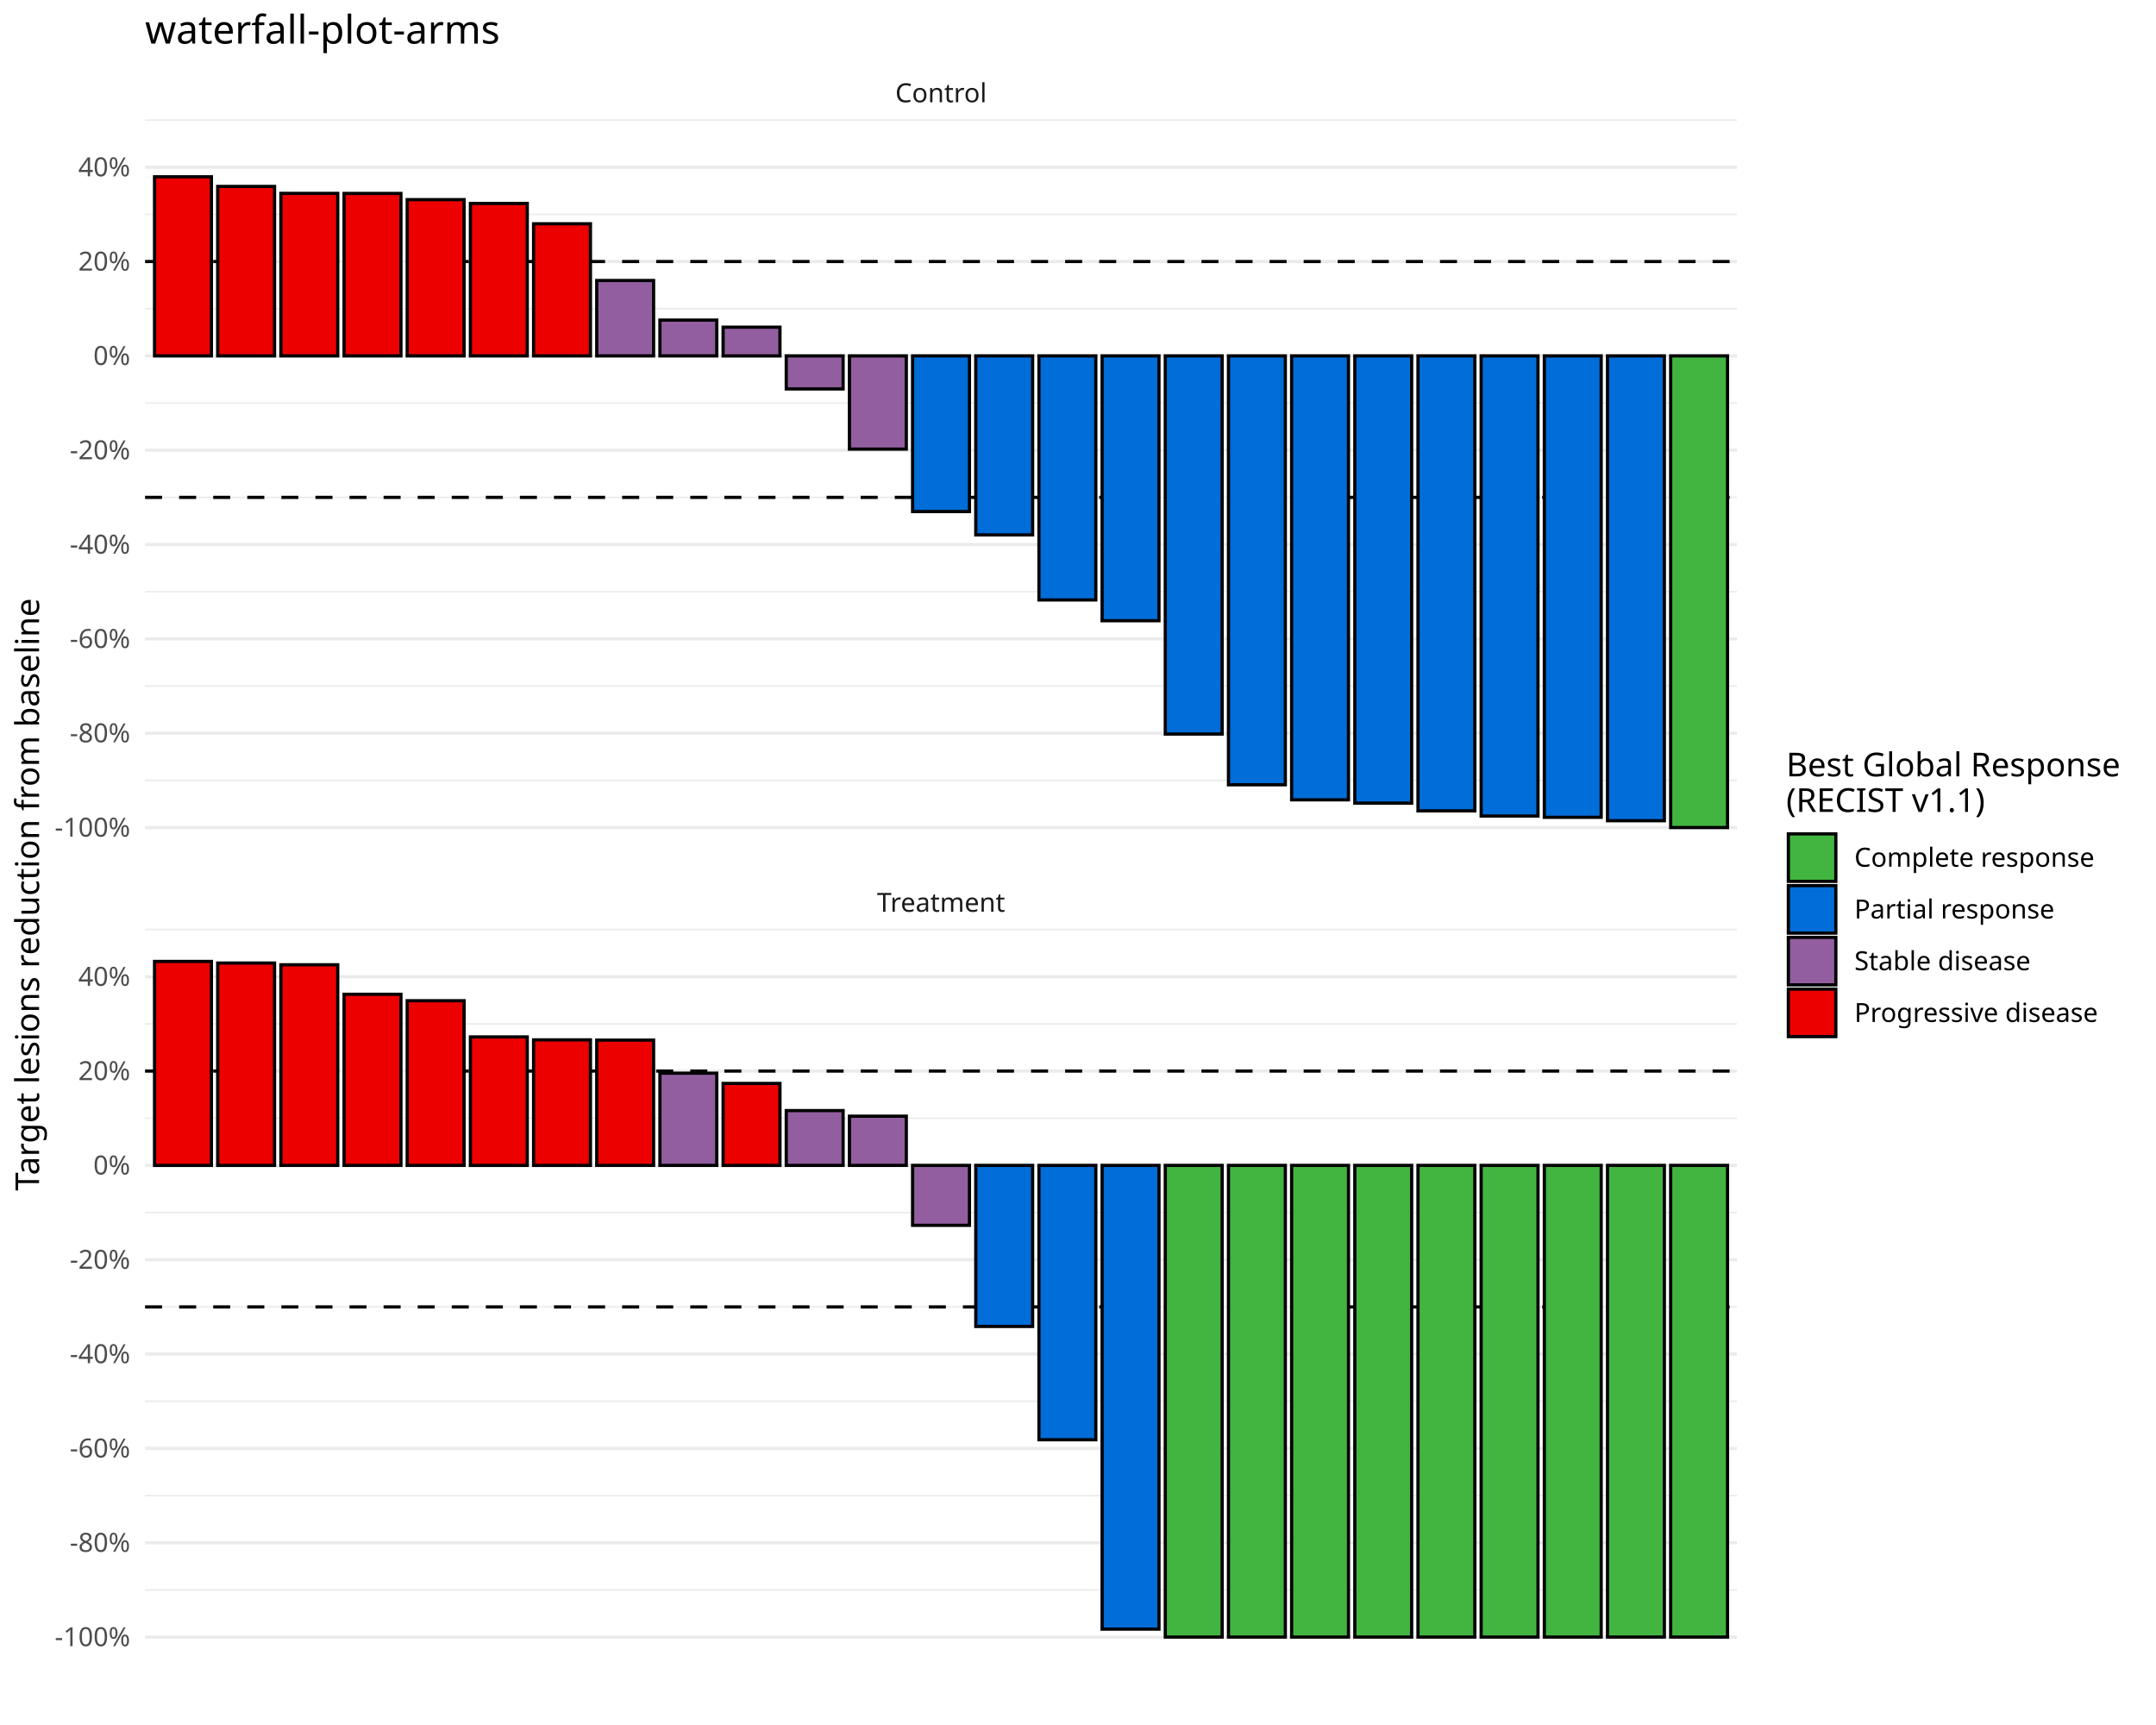
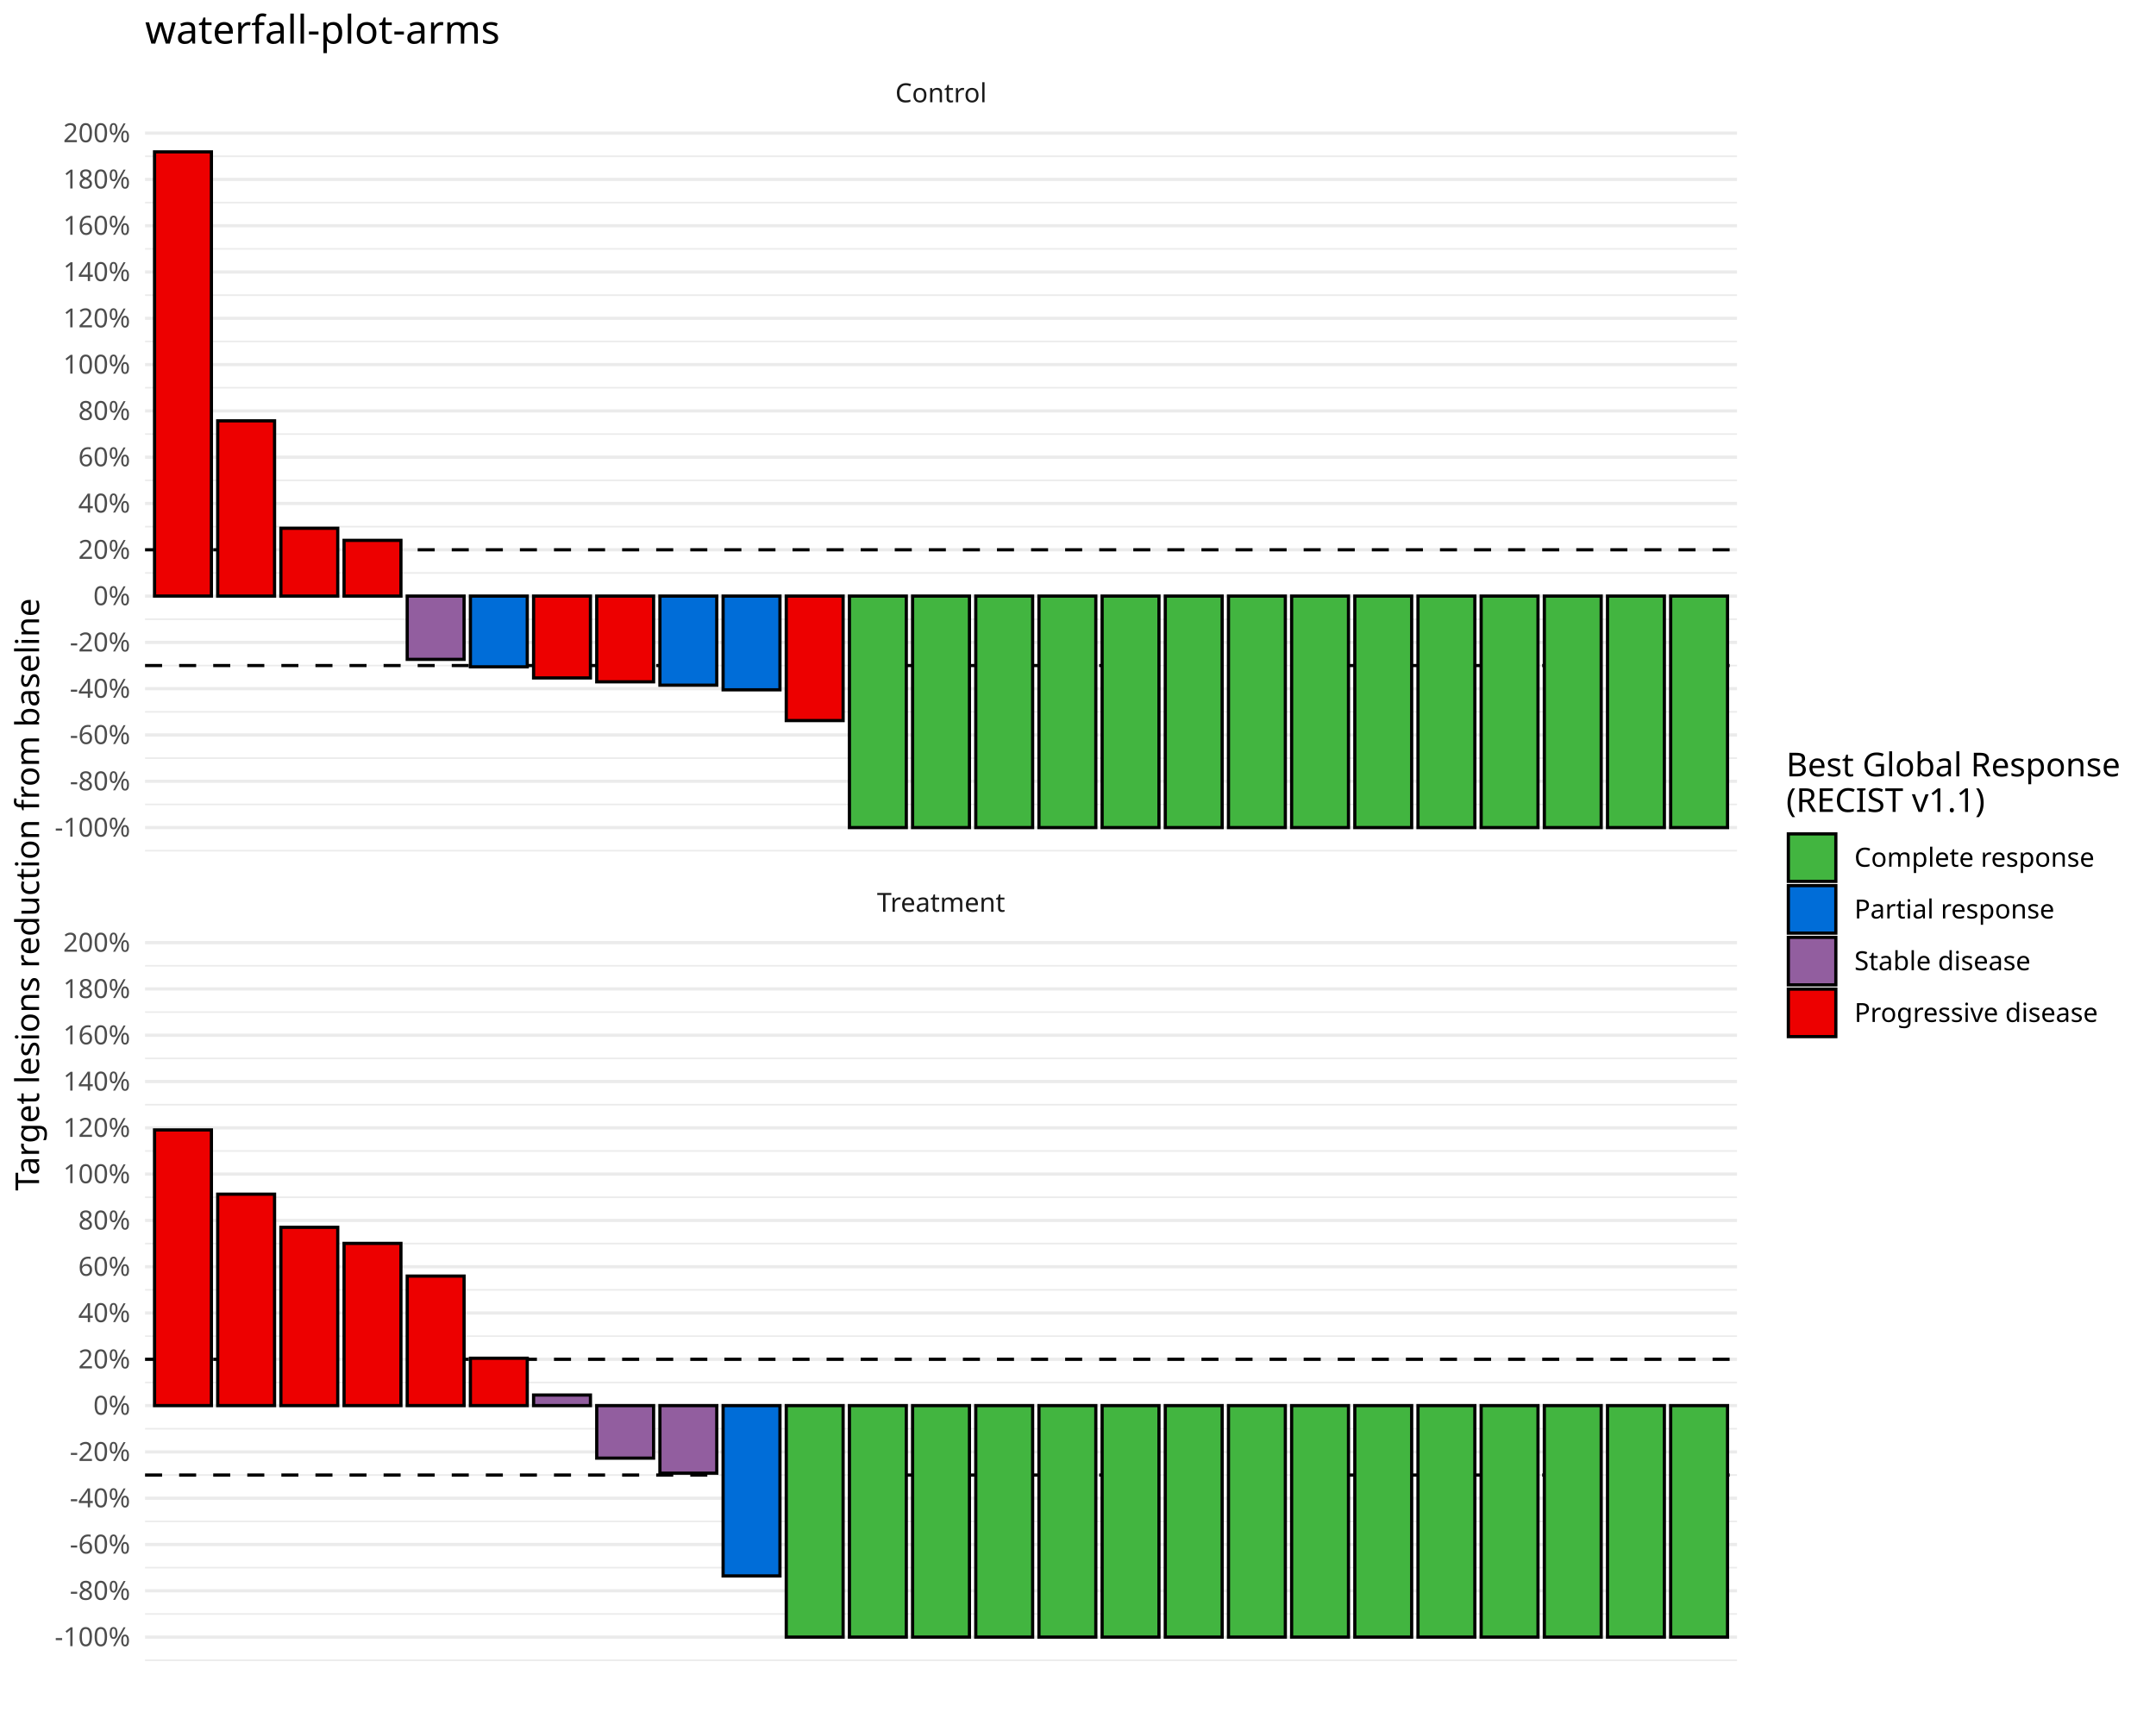
<svg xmlns="http://www.w3.org/2000/svg" class="svglite" data-engine-version="2.0" width="720.00pt" height="576.00pt" viewBox="0 0 720.00 576.00">
  <defs>
    <style type="text/css">
    .svglite line, .svglite polyline, .svglite polygon, .svglite path, .svglite rect, .svglite circle {
      fill: none;
      stroke: #000000;
      stroke-linecap: round;
      stroke-linejoin: round;
      stroke-miterlimit: 10.00;
    }
  </style>
  </defs>
  <rect width="100%" height="100%" style="stroke: none; fill: #FFFFFF;" />
  <defs>
    <clipPath id="cpMC4wMHw3MjAuMDB8MC4wMHw1NzYuMDA=">
      <rect x="0.00" y="0.00" width="720.00" height="576.00" />
    </clipPath>
  </defs>
  <g clip-path="url(#cpMC4wMHw3MjAuMDB8MC4wMHw1NzYuMDA=)">
</g>
  <defs>
    <clipPath id="cpNDguNDR8NTgwLjA3fDM5LjQzfDI4Ny42Mg==">
      <rect x="48.44" y="39.43" width="531.63" height="248.18" />
    </clipPath>
  </defs>
  <g clip-path="url(#cpNDguNDR8NTgwLjA3fDM5LjQzfDI4Ny42Mg==)">
-     <polyline points="48.44,260.58 580.07,260.58 " style="stroke-width: 0.53; stroke: #EBEBEB; stroke-linecap: butt;" />
-     <polyline points="48.44,229.08 580.07,229.08 " style="stroke-width: 0.53; stroke: #EBEBEB; stroke-linecap: butt;" />
-     <polyline points="48.44,197.58 580.07,197.58 " style="stroke-width: 0.53; stroke: #EBEBEB; stroke-linecap: butt;" />
-     <polyline points="48.44,166.08 580.07,166.08 " style="stroke-width: 0.53; stroke: #EBEBEB; stroke-linecap: butt;" />
-     <polyline points="48.44,134.58 580.07,134.58 " style="stroke-width: 0.53; stroke: #EBEBEB; stroke-linecap: butt;" />
-     <polyline points="48.44,103.08 580.07,103.08 " style="stroke-width: 0.53; stroke: #EBEBEB; stroke-linecap: butt;" />
-     <polyline points="48.44,71.58 580.07,71.58 " style="stroke-width: 0.53; stroke: #EBEBEB; stroke-linecap: butt;" />
-     <polyline points="48.44,40.08 580.07,40.08 " style="stroke-width: 0.53; stroke: #EBEBEB; stroke-linecap: butt;" />
+     <polyline points="48.44,284.06 580.07,284.06 " style="stroke-width: 0.53; stroke: #EBEBEB; stroke-linecap: butt;" />
+     <polyline points="48.44,268.60 580.07,268.60 " style="stroke-width: 0.53; stroke: #EBEBEB; stroke-linecap: butt;" />
+     <polyline points="48.44,253.15 580.07,253.15 " style="stroke-width: 0.53; stroke: #EBEBEB; stroke-linecap: butt;" />
+     <polyline points="48.44,237.69 580.07,237.69 " style="stroke-width: 0.53; stroke: #EBEBEB; stroke-linecap: butt;" />
+     <polyline points="48.44,222.23 580.07,222.23 " style="stroke-width: 0.53; stroke: #EBEBEB; stroke-linecap: butt;" />
+     <polyline points="48.44,206.77 580.07,206.77 " style="stroke-width: 0.53; stroke: #EBEBEB; stroke-linecap: butt;" />
+     <polyline points="48.44,191.31 580.07,191.31 " style="stroke-width: 0.53; stroke: #EBEBEB; stroke-linecap: butt;" />
+     <polyline points="48.44,175.85 580.07,175.85 " style="stroke-width: 0.53; stroke: #EBEBEB; stroke-linecap: butt;" />
+     <polyline points="48.44,160.39 580.07,160.39 " style="stroke-width: 0.53; stroke: #EBEBEB; stroke-linecap: butt;" />
+     <polyline points="48.44,144.93 580.07,144.93 " style="stroke-width: 0.53; stroke: #EBEBEB; stroke-linecap: butt;" />
+     <polyline points="48.44,129.47 580.07,129.47 " style="stroke-width: 0.53; stroke: #EBEBEB; stroke-linecap: butt;" />
+     <polyline points="48.44,114.01 580.07,114.01 " style="stroke-width: 0.53; stroke: #EBEBEB; stroke-linecap: butt;" />
+     <polyline points="48.44,98.55 580.07,98.55 " style="stroke-width: 0.53; stroke: #EBEBEB; stroke-linecap: butt;" />
+     <polyline points="48.44,83.10 580.07,83.10 " style="stroke-width: 0.53; stroke: #EBEBEB; stroke-linecap: butt;" />
+     <polyline points="48.44,67.64 580.07,67.64 " style="stroke-width: 0.53; stroke: #EBEBEB; stroke-linecap: butt;" />
+     <polyline points="48.44,52.18 580.07,52.18 " style="stroke-width: 0.53; stroke: #EBEBEB; stroke-linecap: butt;" />
    <polyline points="48.44,276.33 580.07,276.33 " style="stroke-width: 1.07; stroke: #EBEBEB; stroke-linecap: butt;" />
-     <polyline points="48.44,244.83 580.07,244.83 " style="stroke-width: 1.07; stroke: #EBEBEB; stroke-linecap: butt;" />
-     <polyline points="48.44,213.33 580.07,213.33 " style="stroke-width: 1.07; stroke: #EBEBEB; stroke-linecap: butt;" />
-     <polyline points="48.44,181.83 580.07,181.83 " style="stroke-width: 1.07; stroke: #EBEBEB; stroke-linecap: butt;" />
-     <polyline points="48.44,150.33 580.07,150.33 " style="stroke-width: 1.07; stroke: #EBEBEB; stroke-linecap: butt;" />
-     <polyline points="48.44,118.83 580.07,118.83 " style="stroke-width: 1.07; stroke: #EBEBEB; stroke-linecap: butt;" />
-     <polyline points="48.44,87.33 580.07,87.33 " style="stroke-width: 1.07; stroke: #EBEBEB; stroke-linecap: butt;" />
-     <polyline points="48.44,55.83 580.07,55.83 " style="stroke-width: 1.07; stroke: #EBEBEB; stroke-linecap: butt;" />
-     <line x1="48.44" y1="166.08" x2="580.07" y2="166.08" style="stroke-width: 1.07; stroke-dasharray: 5.69,5.69; stroke-linecap: butt;" />
-     <line x1="48.44" y1="87.33" x2="580.07" y2="87.33" style="stroke-width: 1.07; stroke-dasharray: 5.69,5.69; stroke-linecap: butt;" />
-     <rect x="368.05" y="118.83" width="18.99" height="88.44" style="stroke-width: 1.07; stroke-linecap: butt; stroke-linejoin: miter; fill: #006DD8;" />
-     <rect x="536.83" y="118.83" width="18.99" height="155.22" style="stroke-width: 1.07; stroke-linecap: butt; stroke-linejoin: miter; fill: #006DD8;" />
-     <rect x="473.54" y="118.83" width="18.99" height="151.93" style="stroke-width: 1.07; stroke-linecap: butt; stroke-linejoin: miter; fill: #006DD8;" />
-     <rect x="389.15" y="118.83" width="18.99" height="126.28" style="stroke-width: 1.07; stroke-linecap: butt; stroke-linejoin: miter; fill: #006DD8;" />
-     <rect x="114.90" y="64.59" width="18.99" height="54.24" style="stroke-width: 1.07; stroke-linecap: butt; stroke-linejoin: miter; fill: #ED0000;" />
-     <rect x="515.73" y="118.83" width="18.99" height="154.08" style="stroke-width: 1.07; stroke-linecap: butt; stroke-linejoin: miter; fill: #006DD8;" />
-     <rect x="557.92" y="118.83" width="18.99" height="157.50" style="stroke-width: 1.07; stroke-linecap: butt; stroke-linejoin: miter; fill: #42B540;" />
-     <rect x="241.48" y="109.25" width="18.99" height="9.59" style="stroke-width: 1.07; stroke-linecap: butt; stroke-linejoin: miter; fill: #925E9F;" />
-     <rect x="135.99" y="66.66" width="18.99" height="52.17" style="stroke-width: 1.07; stroke-linecap: butt; stroke-linejoin: miter; fill: #ED0000;" />
-     <rect x="178.19" y="74.72" width="18.99" height="44.11" style="stroke-width: 1.07; stroke-linecap: butt; stroke-linejoin: miter; fill: #ED0000;" />
-     <rect x="72.70" y="62.25" width="18.99" height="56.58" style="stroke-width: 1.07; stroke-linecap: butt; stroke-linejoin: miter; fill: #ED0000;" />
-     <rect x="220.38" y="106.88" width="18.99" height="11.95" style="stroke-width: 1.07; stroke-linecap: butt; stroke-linejoin: miter; fill: #925E9F;" />
-     <rect x="93.80" y="64.57" width="18.99" height="54.26" style="stroke-width: 1.07; stroke-linecap: butt; stroke-linejoin: miter; fill: #ED0000;" />
-     <rect x="199.28" y="93.66" width="18.99" height="25.17" style="stroke-width: 1.07; stroke-linecap: butt; stroke-linejoin: miter; fill: #925E9F;" />
-     <rect x="262.57" y="118.83" width="18.99" height="11.04" style="stroke-width: 1.07; stroke-linecap: butt; stroke-linejoin: miter; fill: #925E9F;" />
-     <rect x="157.09" y="67.94" width="18.99" height="50.89" style="stroke-width: 1.07; stroke-linecap: butt; stroke-linejoin: miter; fill: #ED0000;" />
-     <rect x="410.25" y="118.83" width="18.99" height="143.22" style="stroke-width: 1.07; stroke-linecap: butt; stroke-linejoin: miter; fill: #006DD8;" />
-     <rect x="494.63" y="118.83" width="18.99" height="153.65" style="stroke-width: 1.07; stroke-linecap: butt; stroke-linejoin: miter; fill: #006DD8;" />
-     <rect x="431.34" y="118.83" width="18.99" height="148.25" style="stroke-width: 1.07; stroke-linecap: butt; stroke-linejoin: miter; fill: #006DD8;" />
-     <rect x="346.96" y="118.83" width="18.99" height="81.50" style="stroke-width: 1.07; stroke-linecap: butt; stroke-linejoin: miter; fill: #006DD8;" />
-     <rect x="452.44" y="118.83" width="18.99" height="149.35" style="stroke-width: 1.07; stroke-linecap: butt; stroke-linejoin: miter; fill: #006DD8;" />
-     <rect x="304.76" y="118.83" width="18.99" height="51.98" style="stroke-width: 1.07; stroke-linecap: butt; stroke-linejoin: miter; fill: #006DD8;" />
-     <rect x="51.61" y="59.03" width="18.99" height="59.80" style="stroke-width: 1.07; stroke-linecap: butt; stroke-linejoin: miter; fill: #ED0000;" />
-     <rect x="325.86" y="118.83" width="18.99" height="59.78" style="stroke-width: 1.07; stroke-linecap: butt; stroke-linejoin: miter; fill: #006DD8;" />
-     <rect x="283.67" y="118.83" width="18.99" height="31.13" style="stroke-width: 1.07; stroke-linecap: butt; stroke-linejoin: miter; fill: #925E9F;" />
+     <polyline points="48.44,260.88 580.07,260.88 " style="stroke-width: 1.07; stroke: #EBEBEB; stroke-linecap: butt;" />
+     <polyline points="48.44,245.42 580.07,245.42 " style="stroke-width: 1.07; stroke: #EBEBEB; stroke-linecap: butt;" />
+     <polyline points="48.44,229.96 580.07,229.96 " style="stroke-width: 1.07; stroke: #EBEBEB; stroke-linecap: butt;" />
+     <polyline points="48.44,214.50 580.07,214.50 " style="stroke-width: 1.07; stroke: #EBEBEB; stroke-linecap: butt;" />
+     <polyline points="48.44,199.04 580.07,199.04 " style="stroke-width: 1.07; stroke: #EBEBEB; stroke-linecap: butt;" />
+     <polyline points="48.44,183.58 580.07,183.58 " style="stroke-width: 1.07; stroke: #EBEBEB; stroke-linecap: butt;" />
+     <polyline points="48.44,168.12 580.07,168.12 " style="stroke-width: 1.07; stroke: #EBEBEB; stroke-linecap: butt;" />
+     <polyline points="48.44,152.66 580.07,152.66 " style="stroke-width: 1.07; stroke: #EBEBEB; stroke-linecap: butt;" />
+     <polyline points="48.44,137.20 580.07,137.20 " style="stroke-width: 1.07; stroke: #EBEBEB; stroke-linecap: butt;" />
+     <polyline points="48.44,121.74 580.07,121.74 " style="stroke-width: 1.07; stroke: #EBEBEB; stroke-linecap: butt;" />
+     <polyline points="48.44,106.28 580.07,106.28 " style="stroke-width: 1.07; stroke: #EBEBEB; stroke-linecap: butt;" />
+     <polyline points="48.44,90.82 580.07,90.82 " style="stroke-width: 1.07; stroke: #EBEBEB; stroke-linecap: butt;" />
+     <polyline points="48.44,75.37 580.07,75.37 " style="stroke-width: 1.07; stroke: #EBEBEB; stroke-linecap: butt;" />
+     <polyline points="48.44,59.91 580.07,59.91 " style="stroke-width: 1.07; stroke: #EBEBEB; stroke-linecap: butt;" />
+     <polyline points="48.44,44.45 580.07,44.45 " style="stroke-width: 1.07; stroke: #EBEBEB; stroke-linecap: butt;" />
+     <line x1="48.44" y1="222.23" x2="580.07" y2="222.23" style="stroke-width: 1.07; stroke-dasharray: 5.69,5.69; stroke-linecap: butt;" />
+     <line x1="48.44" y1="183.58" x2="580.07" y2="183.58" style="stroke-width: 1.07; stroke-dasharray: 5.69,5.69; stroke-linecap: butt;" />
+     <rect x="72.70" y="140.52" width="18.99" height="58.52" style="stroke-width: 1.07; stroke-linecap: butt; stroke-linejoin: miter; fill: #ED0000;" />
+     <rect x="473.54" y="199.04" width="18.99" height="77.30" style="stroke-width: 1.07; stroke-linecap: butt; stroke-linejoin: miter; fill: #42B540;" />
+     <rect x="199.28" y="199.04" width="18.99" height="28.63" style="stroke-width: 1.07; stroke-linecap: butt; stroke-linejoin: miter; fill: #ED0000;" />
+     <rect x="114.90" y="180.43" width="18.99" height="18.61" style="stroke-width: 1.07; stroke-linecap: butt; stroke-linejoin: miter; fill: #ED0000;" />
+     <rect x="157.09" y="199.04" width="18.99" height="23.62" style="stroke-width: 1.07; stroke-linecap: butt; stroke-linejoin: miter; fill: #006DD8;" />
+     <rect x="557.92" y="199.04" width="18.99" height="77.30" style="stroke-width: 1.07; stroke-linecap: butt; stroke-linejoin: miter; fill: #42B540;" />
+     <rect x="135.99" y="199.04" width="18.99" height="21.13" style="stroke-width: 1.07; stroke-linecap: butt; stroke-linejoin: miter; fill: #925E9F;" />
+     <rect x="283.67" y="199.04" width="18.99" height="77.30" style="stroke-width: 1.07; stroke-linecap: butt; stroke-linejoin: miter; fill: #42B540;" />
+     <rect x="304.76" y="199.04" width="18.99" height="77.30" style="stroke-width: 1.07; stroke-linecap: butt; stroke-linejoin: miter; fill: #42B540;" />
+     <rect x="325.86" y="199.04" width="18.99" height="77.30" style="stroke-width: 1.07; stroke-linecap: butt; stroke-linejoin: miter; fill: #42B540;" />
+     <rect x="346.96" y="199.04" width="18.99" height="77.30" style="stroke-width: 1.07; stroke-linecap: butt; stroke-linejoin: miter; fill: #42B540;" />
+     <rect x="368.05" y="199.04" width="18.99" height="77.30" style="stroke-width: 1.07; stroke-linecap: butt; stroke-linejoin: miter; fill: #42B540;" />
+     <rect x="389.15" y="199.04" width="18.99" height="77.30" style="stroke-width: 1.07; stroke-linecap: butt; stroke-linejoin: miter; fill: #42B540;" />
+     <rect x="410.25" y="199.04" width="18.99" height="77.30" style="stroke-width: 1.07; stroke-linecap: butt; stroke-linejoin: miter; fill: #42B540;" />
+     <rect x="220.38" y="199.04" width="18.99" height="29.75" style="stroke-width: 1.07; stroke-linecap: butt; stroke-linejoin: miter; fill: #006DD8;" />
+     <rect x="431.34" y="199.04" width="18.99" height="77.30" style="stroke-width: 1.07; stroke-linecap: butt; stroke-linejoin: miter; fill: #42B540;" />
+     <rect x="51.61" y="50.71" width="18.99" height="148.32" style="stroke-width: 1.07; stroke-linecap: butt; stroke-linejoin: miter; fill: #ED0000;" />
+     <rect x="452.44" y="199.04" width="18.99" height="77.30" style="stroke-width: 1.07; stroke-linecap: butt; stroke-linejoin: miter; fill: #42B540;" />
+     <rect x="494.63" y="199.04" width="18.99" height="77.30" style="stroke-width: 1.07; stroke-linecap: butt; stroke-linejoin: miter; fill: #42B540;" />
+     <rect x="515.73" y="199.04" width="18.99" height="77.30" style="stroke-width: 1.07; stroke-linecap: butt; stroke-linejoin: miter; fill: #42B540;" />
+     <rect x="536.83" y="199.04" width="18.99" height="77.30" style="stroke-width: 1.07; stroke-linecap: butt; stroke-linejoin: miter; fill: #42B540;" />
+     <rect x="178.19" y="199.04" width="18.99" height="27.33" style="stroke-width: 1.07; stroke-linecap: butt; stroke-linejoin: miter; fill: #ED0000;" />
+     <rect x="262.57" y="199.04" width="18.99" height="41.57" style="stroke-width: 1.07; stroke-linecap: butt; stroke-linejoin: miter; fill: #ED0000;" />
+     <rect x="93.80" y="176.39" width="18.99" height="22.65" style="stroke-width: 1.07; stroke-linecap: butt; stroke-linejoin: miter; fill: #ED0000;" />
+     <rect x="241.48" y="199.04" width="18.99" height="31.30" style="stroke-width: 1.07; stroke-linecap: butt; stroke-linejoin: miter; fill: #006DD8;" />
  </g>
  <g clip-path="url(#cpMC4wMHw3MjAuMDB8MC4wMHw1NzYuMDA=)">
</g>
  <defs>
    <clipPath id="cpNDguNDR8NTgwLjA3fDMwOS43NXw1NTcuOTM=">
      <rect x="48.44" y="309.75" width="531.63" height="248.18" />
    </clipPath>
  </defs>
  <g clip-path="url(#cpNDguNDR8NTgwLjA3fDMwOS43NXw1NTcuOTM=)">
-     <polyline points="48.44,530.90 580.07,530.90 " style="stroke-width: 0.53; stroke: #EBEBEB; stroke-linecap: butt;" />
-     <polyline points="48.44,499.40 580.07,499.40 " style="stroke-width: 0.53; stroke: #EBEBEB; stroke-linecap: butt;" />
-     <polyline points="48.44,467.89 580.07,467.89 " style="stroke-width: 0.53; stroke: #EBEBEB; stroke-linecap: butt;" />
-     <polyline points="48.44,436.39 580.07,436.39 " style="stroke-width: 0.53; stroke: #EBEBEB; stroke-linecap: butt;" />
-     <polyline points="48.44,404.89 580.07,404.89 " style="stroke-width: 0.53; stroke: #EBEBEB; stroke-linecap: butt;" />
-     <polyline points="48.44,373.39 580.07,373.39 " style="stroke-width: 0.53; stroke: #EBEBEB; stroke-linecap: butt;" />
-     <polyline points="48.44,341.89 580.07,341.89 " style="stroke-width: 0.53; stroke: #EBEBEB; stroke-linecap: butt;" />
-     <polyline points="48.44,310.39 580.07,310.39 " style="stroke-width: 0.53; stroke: #EBEBEB; stroke-linecap: butt;" />
+     <polyline points="48.44,554.38 580.07,554.38 " style="stroke-width: 0.53; stroke: #EBEBEB; stroke-linecap: butt;" />
+     <polyline points="48.44,538.92 580.07,538.92 " style="stroke-width: 0.53; stroke: #EBEBEB; stroke-linecap: butt;" />
+     <polyline points="48.44,523.46 580.07,523.46 " style="stroke-width: 0.53; stroke: #EBEBEB; stroke-linecap: butt;" />
+     <polyline points="48.44,508.00 580.07,508.00 " style="stroke-width: 0.53; stroke: #EBEBEB; stroke-linecap: butt;" />
+     <polyline points="48.44,492.54 580.07,492.54 " style="stroke-width: 0.53; stroke: #EBEBEB; stroke-linecap: butt;" />
+     <polyline points="48.44,477.08 580.07,477.08 " style="stroke-width: 0.53; stroke: #EBEBEB; stroke-linecap: butt;" />
+     <polyline points="48.44,461.62 580.07,461.62 " style="stroke-width: 0.53; stroke: #EBEBEB; stroke-linecap: butt;" />
+     <polyline points="48.44,446.16 580.07,446.16 " style="stroke-width: 0.53; stroke: #EBEBEB; stroke-linecap: butt;" />
+     <polyline points="48.44,430.70 580.07,430.70 " style="stroke-width: 0.53; stroke: #EBEBEB; stroke-linecap: butt;" />
+     <polyline points="48.44,415.24 580.07,415.24 " style="stroke-width: 0.53; stroke: #EBEBEB; stroke-linecap: butt;" />
+     <polyline points="48.44,399.78 580.07,399.78 " style="stroke-width: 0.53; stroke: #EBEBEB; stroke-linecap: butt;" />
+     <polyline points="48.44,384.33 580.07,384.33 " style="stroke-width: 0.53; stroke: #EBEBEB; stroke-linecap: butt;" />
+     <polyline points="48.44,368.87 580.07,368.87 " style="stroke-width: 0.53; stroke: #EBEBEB; stroke-linecap: butt;" />
+     <polyline points="48.44,353.41 580.07,353.41 " style="stroke-width: 0.53; stroke: #EBEBEB; stroke-linecap: butt;" />
+     <polyline points="48.44,337.95 580.07,337.95 " style="stroke-width: 0.53; stroke: #EBEBEB; stroke-linecap: butt;" />
+     <polyline points="48.44,322.49 580.07,322.49 " style="stroke-width: 0.53; stroke: #EBEBEB; stroke-linecap: butt;" />
    <polyline points="48.44,546.65 580.07,546.65 " style="stroke-width: 1.07; stroke: #EBEBEB; stroke-linecap: butt;" />
-     <polyline points="48.44,515.15 580.07,515.15 " style="stroke-width: 1.07; stroke: #EBEBEB; stroke-linecap: butt;" />
-     <polyline points="48.44,483.64 580.07,483.64 " style="stroke-width: 1.07; stroke: #EBEBEB; stroke-linecap: butt;" />
-     <polyline points="48.44,452.14 580.07,452.14 " style="stroke-width: 1.07; stroke: #EBEBEB; stroke-linecap: butt;" />
-     <polyline points="48.44,420.64 580.07,420.64 " style="stroke-width: 1.07; stroke: #EBEBEB; stroke-linecap: butt;" />
-     <polyline points="48.44,389.14 580.07,389.14 " style="stroke-width: 1.07; stroke: #EBEBEB; stroke-linecap: butt;" />
-     <polyline points="48.44,357.64 580.07,357.64 " style="stroke-width: 1.07; stroke: #EBEBEB; stroke-linecap: butt;" />
-     <polyline points="48.44,326.14 580.07,326.14 " style="stroke-width: 1.07; stroke: #EBEBEB; stroke-linecap: butt;" />
-     <line x1="48.44" y1="436.39" x2="580.07" y2="436.39" style="stroke-width: 1.07; stroke-dasharray: 5.69,5.69; stroke-linecap: butt;" />
-     <line x1="48.44" y1="357.64" x2="580.07" y2="357.64" style="stroke-width: 1.07; stroke-dasharray: 5.69,5.69; stroke-linecap: butt;" />
-     <rect x="389.15" y="389.14" width="18.99" height="157.50" style="stroke-width: 1.07; stroke-linecap: butt; stroke-linejoin: miter; fill: #42B540;" />
-     <rect x="262.57" y="370.84" width="18.99" height="18.30" style="stroke-width: 1.07; stroke-linecap: butt; stroke-linejoin: miter; fill: #925E9F;" />
-     <rect x="283.67" y="372.71" width="18.99" height="16.43" style="stroke-width: 1.07; stroke-linecap: butt; stroke-linejoin: miter; fill: #925E9F;" />
-     <rect x="410.25" y="389.14" width="18.99" height="157.50" style="stroke-width: 1.07; stroke-linecap: butt; stroke-linejoin: miter; fill: #42B540;" />
-     <rect x="51.61" y="321.03" width="18.99" height="68.12" style="stroke-width: 1.07; stroke-linecap: butt; stroke-linejoin: miter; fill: #ED0000;" />
-     <rect x="325.86" y="389.14" width="18.99" height="53.78" style="stroke-width: 1.07; stroke-linecap: butt; stroke-linejoin: miter; fill: #006DD8;" />
-     <rect x="72.70" y="321.57" width="18.99" height="67.58" style="stroke-width: 1.07; stroke-linecap: butt; stroke-linejoin: miter; fill: #ED0000;" />
-     <rect x="346.96" y="389.14" width="18.99" height="91.61" style="stroke-width: 1.07; stroke-linecap: butt; stroke-linejoin: miter; fill: #006DD8;" />
-     <rect x="431.34" y="389.14" width="18.99" height="157.50" style="stroke-width: 1.07; stroke-linecap: butt; stroke-linejoin: miter; fill: #42B540;" />
-     <rect x="452.44" y="389.14" width="18.99" height="157.50" style="stroke-width: 1.07; stroke-linecap: butt; stroke-linejoin: miter; fill: #42B540;" />
-     <rect x="473.54" y="389.14" width="18.99" height="157.50" style="stroke-width: 1.07; stroke-linecap: butt; stroke-linejoin: miter; fill: #42B540;" />
-     <rect x="135.99" y="334.15" width="18.99" height="54.99" style="stroke-width: 1.07; stroke-linecap: butt; stroke-linejoin: miter; fill: #ED0000;" />
-     <rect x="178.19" y="347.22" width="18.99" height="41.93" style="stroke-width: 1.07; stroke-linecap: butt; stroke-linejoin: miter; fill: #ED0000;" />
-     <rect x="494.63" y="389.14" width="18.99" height="157.50" style="stroke-width: 1.07; stroke-linecap: butt; stroke-linejoin: miter; fill: #42B540;" />
-     <rect x="157.09" y="346.24" width="18.99" height="42.91" style="stroke-width: 1.07; stroke-linecap: butt; stroke-linejoin: miter; fill: #ED0000;" />
-     <rect x="93.80" y="322.15" width="18.99" height="66.99" style="stroke-width: 1.07; stroke-linecap: butt; stroke-linejoin: miter; fill: #ED0000;" />
-     <rect x="368.05" y="389.14" width="18.99" height="154.85" style="stroke-width: 1.07; stroke-linecap: butt; stroke-linejoin: miter; fill: #006DD8;" />
-     <rect x="220.38" y="358.35" width="18.99" height="30.79" style="stroke-width: 1.07; stroke-linecap: butt; stroke-linejoin: miter; fill: #925E9F;" />
-     <rect x="304.76" y="389.14" width="18.99" height="20.01" style="stroke-width: 1.07; stroke-linecap: butt; stroke-linejoin: miter; fill: #925E9F;" />
-     <rect x="114.90" y="332.00" width="18.99" height="57.14" style="stroke-width: 1.07; stroke-linecap: butt; stroke-linejoin: miter; fill: #ED0000;" />
-     <rect x="515.73" y="389.14" width="18.99" height="157.50" style="stroke-width: 1.07; stroke-linecap: butt; stroke-linejoin: miter; fill: #42B540;" />
-     <rect x="199.28" y="347.31" width="18.99" height="41.83" style="stroke-width: 1.07; stroke-linecap: butt; stroke-linejoin: miter; fill: #ED0000;" />
-     <rect x="536.83" y="389.14" width="18.99" height="157.50" style="stroke-width: 1.07; stroke-linecap: butt; stroke-linejoin: miter; fill: #42B540;" />
-     <rect x="241.48" y="361.77" width="18.99" height="27.38" style="stroke-width: 1.07; stroke-linecap: butt; stroke-linejoin: miter; fill: #ED0000;" />
-     <rect x="557.92" y="389.14" width="18.99" height="157.50" style="stroke-width: 1.07; stroke-linecap: butt; stroke-linejoin: miter; fill: #42B540;" />
+     <polyline points="48.44,531.19 580.07,531.19 " style="stroke-width: 1.07; stroke: #EBEBEB; stroke-linecap: butt;" />
+     <polyline points="48.44,515.73 580.07,515.73 " style="stroke-width: 1.07; stroke: #EBEBEB; stroke-linecap: butt;" />
+     <polyline points="48.44,500.27 580.07,500.27 " style="stroke-width: 1.07; stroke: #EBEBEB; stroke-linecap: butt;" />
+     <polyline points="48.44,484.81 580.07,484.81 " style="stroke-width: 1.07; stroke: #EBEBEB; stroke-linecap: butt;" />
+     <polyline points="48.44,469.35 580.07,469.35 " style="stroke-width: 1.07; stroke: #EBEBEB; stroke-linecap: butt;" />
+     <polyline points="48.44,453.89 580.07,453.89 " style="stroke-width: 1.07; stroke: #EBEBEB; stroke-linecap: butt;" />
+     <polyline points="48.44,438.43 580.07,438.43 " style="stroke-width: 1.07; stroke: #EBEBEB; stroke-linecap: butt;" />
+     <polyline points="48.44,422.97 580.07,422.97 " style="stroke-width: 1.07; stroke: #EBEBEB; stroke-linecap: butt;" />
+     <polyline points="48.44,407.51 580.07,407.51 " style="stroke-width: 1.07; stroke: #EBEBEB; stroke-linecap: butt;" />
+     <polyline points="48.44,392.05 580.07,392.05 " style="stroke-width: 1.07; stroke: #EBEBEB; stroke-linecap: butt;" />
+     <polyline points="48.44,376.60 580.07,376.60 " style="stroke-width: 1.07; stroke: #EBEBEB; stroke-linecap: butt;" />
+     <polyline points="48.44,361.14 580.07,361.14 " style="stroke-width: 1.07; stroke: #EBEBEB; stroke-linecap: butt;" />
+     <polyline points="48.44,345.68 580.07,345.68 " style="stroke-width: 1.07; stroke: #EBEBEB; stroke-linecap: butt;" />
+     <polyline points="48.44,330.22 580.07,330.22 " style="stroke-width: 1.07; stroke: #EBEBEB; stroke-linecap: butt;" />
+     <polyline points="48.44,314.76 580.07,314.76 " style="stroke-width: 1.07; stroke: #EBEBEB; stroke-linecap: butt;" />
+     <line x1="48.44" y1="492.54" x2="580.07" y2="492.54" style="stroke-width: 1.07; stroke-dasharray: 5.69,5.69; stroke-linecap: butt;" />
+     <line x1="48.44" y1="453.89" x2="580.07" y2="453.89" style="stroke-width: 1.07; stroke-dasharray: 5.69,5.69; stroke-linecap: butt;" />
+     <rect x="262.57" y="469.35" width="18.99" height="77.30" style="stroke-width: 1.07; stroke-linecap: butt; stroke-linejoin: miter; fill: #42B540;" />
+     <rect x="93.80" y="409.82" width="18.99" height="59.53" style="stroke-width: 1.07; stroke-linecap: butt; stroke-linejoin: miter; fill: #ED0000;" />
+     <rect x="557.92" y="469.35" width="18.99" height="77.30" style="stroke-width: 1.07; stroke-linecap: butt; stroke-linejoin: miter; fill: #42B540;" />
+     <rect x="283.67" y="469.35" width="18.99" height="77.30" style="stroke-width: 1.07; stroke-linecap: butt; stroke-linejoin: miter; fill: #42B540;" />
+     <rect x="304.76" y="469.35" width="18.99" height="77.30" style="stroke-width: 1.07; stroke-linecap: butt; stroke-linejoin: miter; fill: #42B540;" />
+     <rect x="220.38" y="469.35" width="18.99" height="22.56" style="stroke-width: 1.07; stroke-linecap: butt; stroke-linejoin: miter; fill: #925E9F;" />
+     <rect x="325.86" y="469.35" width="18.99" height="77.30" style="stroke-width: 1.07; stroke-linecap: butt; stroke-linejoin: miter; fill: #42B540;" />
+     <rect x="51.61" y="377.30" width="18.99" height="92.05" style="stroke-width: 1.07; stroke-linecap: butt; stroke-linejoin: miter; fill: #ED0000;" />
+     <rect x="346.96" y="469.35" width="18.99" height="77.30" style="stroke-width: 1.07; stroke-linecap: butt; stroke-linejoin: miter; fill: #42B540;" />
+     <rect x="114.90" y="415.18" width="18.99" height="54.17" style="stroke-width: 1.07; stroke-linecap: butt; stroke-linejoin: miter; fill: #ED0000;" />
+     <rect x="368.05" y="469.35" width="18.99" height="77.30" style="stroke-width: 1.07; stroke-linecap: butt; stroke-linejoin: miter; fill: #42B540;" />
+     <rect x="389.15" y="469.35" width="18.99" height="77.30" style="stroke-width: 1.07; stroke-linecap: butt; stroke-linejoin: miter; fill: #42B540;" />
+     <rect x="157.09" y="453.53" width="18.99" height="15.82" style="stroke-width: 1.07; stroke-linecap: butt; stroke-linejoin: miter; fill: #ED0000;" />
+     <rect x="410.25" y="469.35" width="18.99" height="77.30" style="stroke-width: 1.07; stroke-linecap: butt; stroke-linejoin: miter; fill: #42B540;" />
+     <rect x="72.70" y="398.75" width="18.99" height="70.60" style="stroke-width: 1.07; stroke-linecap: butt; stroke-linejoin: miter; fill: #ED0000;" />
+     <rect x="431.34" y="469.35" width="18.99" height="77.30" style="stroke-width: 1.07; stroke-linecap: butt; stroke-linejoin: miter; fill: #42B540;" />
+     <rect x="452.44" y="469.35" width="18.99" height="77.30" style="stroke-width: 1.07; stroke-linecap: butt; stroke-linejoin: miter; fill: #42B540;" />
+     <rect x="473.54" y="469.35" width="18.99" height="77.30" style="stroke-width: 1.07; stroke-linecap: butt; stroke-linejoin: miter; fill: #42B540;" />
+     <rect x="135.99" y="426.10" width="18.99" height="43.25" style="stroke-width: 1.07; stroke-linecap: butt; stroke-linejoin: miter; fill: #ED0000;" />
+     <rect x="178.19" y="465.82" width="18.99" height="3.53" style="stroke-width: 1.07; stroke-linecap: butt; stroke-linejoin: miter; fill: #925E9F;" />
+     <rect x="241.48" y="469.35" width="18.99" height="56.87" style="stroke-width: 1.07; stroke-linecap: butt; stroke-linejoin: miter; fill: #006DD8;" />
+     <rect x="494.63" y="469.35" width="18.99" height="77.30" style="stroke-width: 1.07; stroke-linecap: butt; stroke-linejoin: miter; fill: #42B540;" />
+     <rect x="515.73" y="469.35" width="18.99" height="77.30" style="stroke-width: 1.07; stroke-linecap: butt; stroke-linejoin: miter; fill: #42B540;" />
+     <rect x="199.28" y="469.35" width="18.99" height="17.54" style="stroke-width: 1.07; stroke-linecap: butt; stroke-linejoin: miter; fill: #925E9F;" />
+     <rect x="536.83" y="469.35" width="18.99" height="77.30" style="stroke-width: 1.07; stroke-linecap: butt; stroke-linejoin: miter; fill: #42B540;" />
  </g>
  <g clip-path="url(#cpMC4wMHw3MjAuMDB8MC4wMHw1NzYuMDA=)">
</g>
  <defs>
    <clipPath id="cpNDguNDR8NTgwLjA3fDI5My4wOXwzMDkuNzU=">
      <rect x="48.44" y="293.09" width="531.63" height="16.65" />
    </clipPath>
  </defs>
  <g clip-path="url(#cpNDguNDR8NTgwLjA3fDI5My4wOXwzMDkuNzU=)">
    <text x="314.26" y="304.45" text-anchor="middle" style="font-size: 8.80px; fill: #1A1A1A; font-family: sans;" textLength="40.11px" lengthAdjust="spacingAndGlyphs">Treatment</text>
  </g>
  <g clip-path="url(#cpMC4wMHw3MjAuMDB8MC4wMHw1NzYuMDA=)">
</g>
  <defs>
    <clipPath id="cpNDguNDR8NTgwLjA3fDIyLjc4fDM5LjQz">
      <rect x="48.44" y="22.78" width="531.63" height="16.65" />
    </clipPath>
  </defs>
  <g clip-path="url(#cpNDguNDR8NTgwLjA3fDIyLjc4fDM5LjQz)">
    <text x="314.26" y="34.14" text-anchor="middle" style="font-size: 8.80px; fill: #1A1A1A; font-family: sans;" textLength="28.37px" lengthAdjust="spacingAndGlyphs">Control</text>
  </g>
  <g clip-path="url(#cpMC4wMHw3MjAuMDB8MC4wMHw1NzYuMDA=)">
    <text x="43.51" y="279.36" text-anchor="end" style="font-size: 8.80px; fill: #4D4D4D; font-family: sans;" textLength="25.44px" lengthAdjust="spacingAndGlyphs">-100%</text>
-     <text x="43.51" y="247.86" text-anchor="end" style="font-size: 8.80px; fill: #4D4D4D; font-family: sans;" textLength="20.54px" lengthAdjust="spacingAndGlyphs">-80%</text>
-     <text x="43.51" y="216.36" text-anchor="end" style="font-size: 8.80px; fill: #4D4D4D; font-family: sans;" textLength="20.54px" lengthAdjust="spacingAndGlyphs">-60%</text>
-     <text x="43.51" y="184.86" text-anchor="end" style="font-size: 8.80px; fill: #4D4D4D; font-family: sans;" textLength="20.54px" lengthAdjust="spacingAndGlyphs">-40%</text>
-     <text x="43.51" y="153.36" text-anchor="end" style="font-size: 8.80px; fill: #4D4D4D; font-family: sans;" textLength="20.54px" lengthAdjust="spacingAndGlyphs">-20%</text>
-     <text x="43.51" y="121.86" text-anchor="end" style="font-size: 8.80px; fill: #4D4D4D; font-family: sans;" textLength="12.72px" lengthAdjust="spacingAndGlyphs">0%</text>
-     <text x="43.51" y="90.36" text-anchor="end" style="font-size: 8.80px; fill: #4D4D4D; font-family: sans;" textLength="17.61px" lengthAdjust="spacingAndGlyphs">20%</text>
-     <text x="43.51" y="58.86" text-anchor="end" style="font-size: 8.80px; fill: #4D4D4D; font-family: sans;" textLength="17.61px" lengthAdjust="spacingAndGlyphs">40%</text>
+     <text x="43.51" y="263.90" text-anchor="end" style="font-size: 8.80px; fill: #4D4D4D; font-family: sans;" textLength="20.54px" lengthAdjust="spacingAndGlyphs">-80%</text>
+     <text x="43.51" y="248.44" text-anchor="end" style="font-size: 8.80px; fill: #4D4D4D; font-family: sans;" textLength="20.54px" lengthAdjust="spacingAndGlyphs">-60%</text>
+     <text x="43.51" y="232.99" text-anchor="end" style="font-size: 8.80px; fill: #4D4D4D; font-family: sans;" textLength="20.54px" lengthAdjust="spacingAndGlyphs">-40%</text>
+     <text x="43.51" y="217.53" text-anchor="end" style="font-size: 8.80px; fill: #4D4D4D; font-family: sans;" textLength="20.54px" lengthAdjust="spacingAndGlyphs">-20%</text>
+     <text x="43.51" y="202.07" text-anchor="end" style="font-size: 8.80px; fill: #4D4D4D; font-family: sans;" textLength="12.72px" lengthAdjust="spacingAndGlyphs">0%</text>
+     <text x="43.51" y="186.61" text-anchor="end" style="font-size: 8.80px; fill: #4D4D4D; font-family: sans;" textLength="17.61px" lengthAdjust="spacingAndGlyphs">20%</text>
+     <text x="43.51" y="171.15" text-anchor="end" style="font-size: 8.80px; fill: #4D4D4D; font-family: sans;" textLength="17.61px" lengthAdjust="spacingAndGlyphs">40%</text>
+     <text x="43.51" y="155.69" text-anchor="end" style="font-size: 8.80px; fill: #4D4D4D; font-family: sans;" textLength="17.61px" lengthAdjust="spacingAndGlyphs">60%</text>
+     <text x="43.51" y="140.23" text-anchor="end" style="font-size: 8.80px; fill: #4D4D4D; font-family: sans;" textLength="17.61px" lengthAdjust="spacingAndGlyphs">80%</text>
+     <text x="43.51" y="124.77" text-anchor="end" style="font-size: 8.80px; fill: #4D4D4D; font-family: sans;" textLength="22.51px" lengthAdjust="spacingAndGlyphs">100%</text>
+     <text x="43.51" y="109.31" text-anchor="end" style="font-size: 8.80px; fill: #4D4D4D; font-family: sans;" textLength="22.51px" lengthAdjust="spacingAndGlyphs">120%</text>
+     <text x="43.51" y="93.85" text-anchor="end" style="font-size: 8.80px; fill: #4D4D4D; font-family: sans;" textLength="22.51px" lengthAdjust="spacingAndGlyphs">140%</text>
+     <text x="43.51" y="78.39" text-anchor="end" style="font-size: 8.80px; fill: #4D4D4D; font-family: sans;" textLength="22.51px" lengthAdjust="spacingAndGlyphs">160%</text>
+     <text x="43.51" y="62.93" text-anchor="end" style="font-size: 8.80px; fill: #4D4D4D; font-family: sans;" textLength="22.51px" lengthAdjust="spacingAndGlyphs">180%</text>
+     <text x="43.51" y="47.48" text-anchor="end" style="font-size: 8.80px; fill: #4D4D4D; font-family: sans;" textLength="22.51px" lengthAdjust="spacingAndGlyphs">200%</text>
    <text x="43.51" y="549.67" text-anchor="end" style="font-size: 8.80px; fill: #4D4D4D; font-family: sans;" textLength="25.44px" lengthAdjust="spacingAndGlyphs">-100%</text>
-     <text x="43.51" y="518.17" text-anchor="end" style="font-size: 8.80px; fill: #4D4D4D; font-family: sans;" textLength="20.54px" lengthAdjust="spacingAndGlyphs">-80%</text>
-     <text x="43.51" y="486.67" text-anchor="end" style="font-size: 8.80px; fill: #4D4D4D; font-family: sans;" textLength="20.54px" lengthAdjust="spacingAndGlyphs">-60%</text>
-     <text x="43.51" y="455.17" text-anchor="end" style="font-size: 8.80px; fill: #4D4D4D; font-family: sans;" textLength="20.54px" lengthAdjust="spacingAndGlyphs">-40%</text>
-     <text x="43.51" y="423.67" text-anchor="end" style="font-size: 8.80px; fill: #4D4D4D; font-family: sans;" textLength="20.54px" lengthAdjust="spacingAndGlyphs">-20%</text>
-     <text x="43.51" y="392.17" text-anchor="end" style="font-size: 8.80px; fill: #4D4D4D; font-family: sans;" textLength="12.72px" lengthAdjust="spacingAndGlyphs">0%</text>
-     <text x="43.51" y="360.67" text-anchor="end" style="font-size: 8.80px; fill: #4D4D4D; font-family: sans;" textLength="17.61px" lengthAdjust="spacingAndGlyphs">20%</text>
-     <text x="43.51" y="329.17" text-anchor="end" style="font-size: 8.80px; fill: #4D4D4D; font-family: sans;" textLength="17.61px" lengthAdjust="spacingAndGlyphs">40%</text>
+     <text x="43.51" y="534.21" text-anchor="end" style="font-size: 8.80px; fill: #4D4D4D; font-family: sans;" textLength="20.54px" lengthAdjust="spacingAndGlyphs">-80%</text>
+     <text x="43.51" y="518.76" text-anchor="end" style="font-size: 8.80px; fill: #4D4D4D; font-family: sans;" textLength="20.54px" lengthAdjust="spacingAndGlyphs">-60%</text>
+     <text x="43.51" y="503.30" text-anchor="end" style="font-size: 8.80px; fill: #4D4D4D; font-family: sans;" textLength="20.54px" lengthAdjust="spacingAndGlyphs">-40%</text>
+     <text x="43.51" y="487.84" text-anchor="end" style="font-size: 8.80px; fill: #4D4D4D; font-family: sans;" textLength="20.54px" lengthAdjust="spacingAndGlyphs">-20%</text>
+     <text x="43.51" y="472.38" text-anchor="end" style="font-size: 8.80px; fill: #4D4D4D; font-family: sans;" textLength="12.72px" lengthAdjust="spacingAndGlyphs">0%</text>
+     <text x="43.51" y="456.92" text-anchor="end" style="font-size: 8.80px; fill: #4D4D4D; font-family: sans;" textLength="17.61px" lengthAdjust="spacingAndGlyphs">20%</text>
+     <text x="43.51" y="441.46" text-anchor="end" style="font-size: 8.80px; fill: #4D4D4D; font-family: sans;" textLength="17.61px" lengthAdjust="spacingAndGlyphs">40%</text>
+     <text x="43.51" y="426.00" text-anchor="end" style="font-size: 8.80px; fill: #4D4D4D; font-family: sans;" textLength="17.61px" lengthAdjust="spacingAndGlyphs">60%</text>
+     <text x="43.51" y="410.54" text-anchor="end" style="font-size: 8.80px; fill: #4D4D4D; font-family: sans;" textLength="17.61px" lengthAdjust="spacingAndGlyphs">80%</text>
+     <text x="43.51" y="395.08" text-anchor="end" style="font-size: 8.80px; fill: #4D4D4D; font-family: sans;" textLength="22.51px" lengthAdjust="spacingAndGlyphs">100%</text>
+     <text x="43.51" y="379.62" text-anchor="end" style="font-size: 8.80px; fill: #4D4D4D; font-family: sans;" textLength="22.51px" lengthAdjust="spacingAndGlyphs">120%</text>
+     <text x="43.51" y="364.16" text-anchor="end" style="font-size: 8.80px; fill: #4D4D4D; font-family: sans;" textLength="22.51px" lengthAdjust="spacingAndGlyphs">140%</text>
+     <text x="43.51" y="348.71" text-anchor="end" style="font-size: 8.80px; fill: #4D4D4D; font-family: sans;" textLength="22.51px" lengthAdjust="spacingAndGlyphs">160%</text>
+     <text x="43.51" y="333.25" text-anchor="end" style="font-size: 8.80px; fill: #4D4D4D; font-family: sans;" textLength="22.51px" lengthAdjust="spacingAndGlyphs">180%</text>
+     <text x="43.51" y="317.79" text-anchor="end" style="font-size: 8.80px; fill: #4D4D4D; font-family: sans;" textLength="22.51px" lengthAdjust="spacingAndGlyphs">200%</text>
    <text transform="translate(13.05,298.68) rotate(-90)" text-anchor="middle" style="font-size: 11.00px; font-family: sans;" textLength="186.50px" lengthAdjust="spacingAndGlyphs">Target lesions reduction from baseline</text>
    <text x="596.51" y="259.23" style="font-size: 11.00px; font-family: sans;" textLength="112.53px" lengthAdjust="spacingAndGlyphs">Best Global Response </text>
    <text x="596.51" y="271.11" style="font-size: 11.00px; font-family: sans;" textLength="71.52px" lengthAdjust="spacingAndGlyphs">(RECIST v1.1)</text>
    <rect x="597.22" y="278.44" width="15.86" height="15.86" style="stroke-width: 1.07; stroke-linecap: butt; stroke-linejoin: miter; fill: #42B540;" />
    <rect x="597.22" y="295.72" width="15.86" height="15.86" style="stroke-width: 1.07; stroke-linecap: butt; stroke-linejoin: miter; fill: #006DD8;" />
    <rect x="597.22" y="313.00" width="15.86" height="15.86" style="stroke-width: 1.07; stroke-linecap: butt; stroke-linejoin: miter; fill: #925E9F;" />
    <rect x="597.22" y="330.28" width="15.86" height="15.86" style="stroke-width: 1.07; stroke-linecap: butt; stroke-linejoin: miter; fill: #ED0000;" />
    <text x="619.27" y="289.40" style="font-size: 8.80px; font-family: sans;" textLength="76.32px" lengthAdjust="spacingAndGlyphs">Complete response</text>
    <text x="619.27" y="306.68" style="font-size: 8.80px; font-family: sans;" textLength="63.60px" lengthAdjust="spacingAndGlyphs">Partial response</text>
    <text x="619.27" y="323.96" style="font-size: 8.80px; font-family: sans;" textLength="57.74px" lengthAdjust="spacingAndGlyphs">Stable disease</text>
    <text x="619.27" y="341.24" style="font-size: 8.80px; font-family: sans;" textLength="79.26px" lengthAdjust="spacingAndGlyphs">Progressive disease</text>
    <text x="48.44" y="14.56" style="font-size: 13.20px; font-family: sans;" textLength="108.57px" lengthAdjust="spacingAndGlyphs">waterfall-plot-arms</text>
  </g>
</svg>
